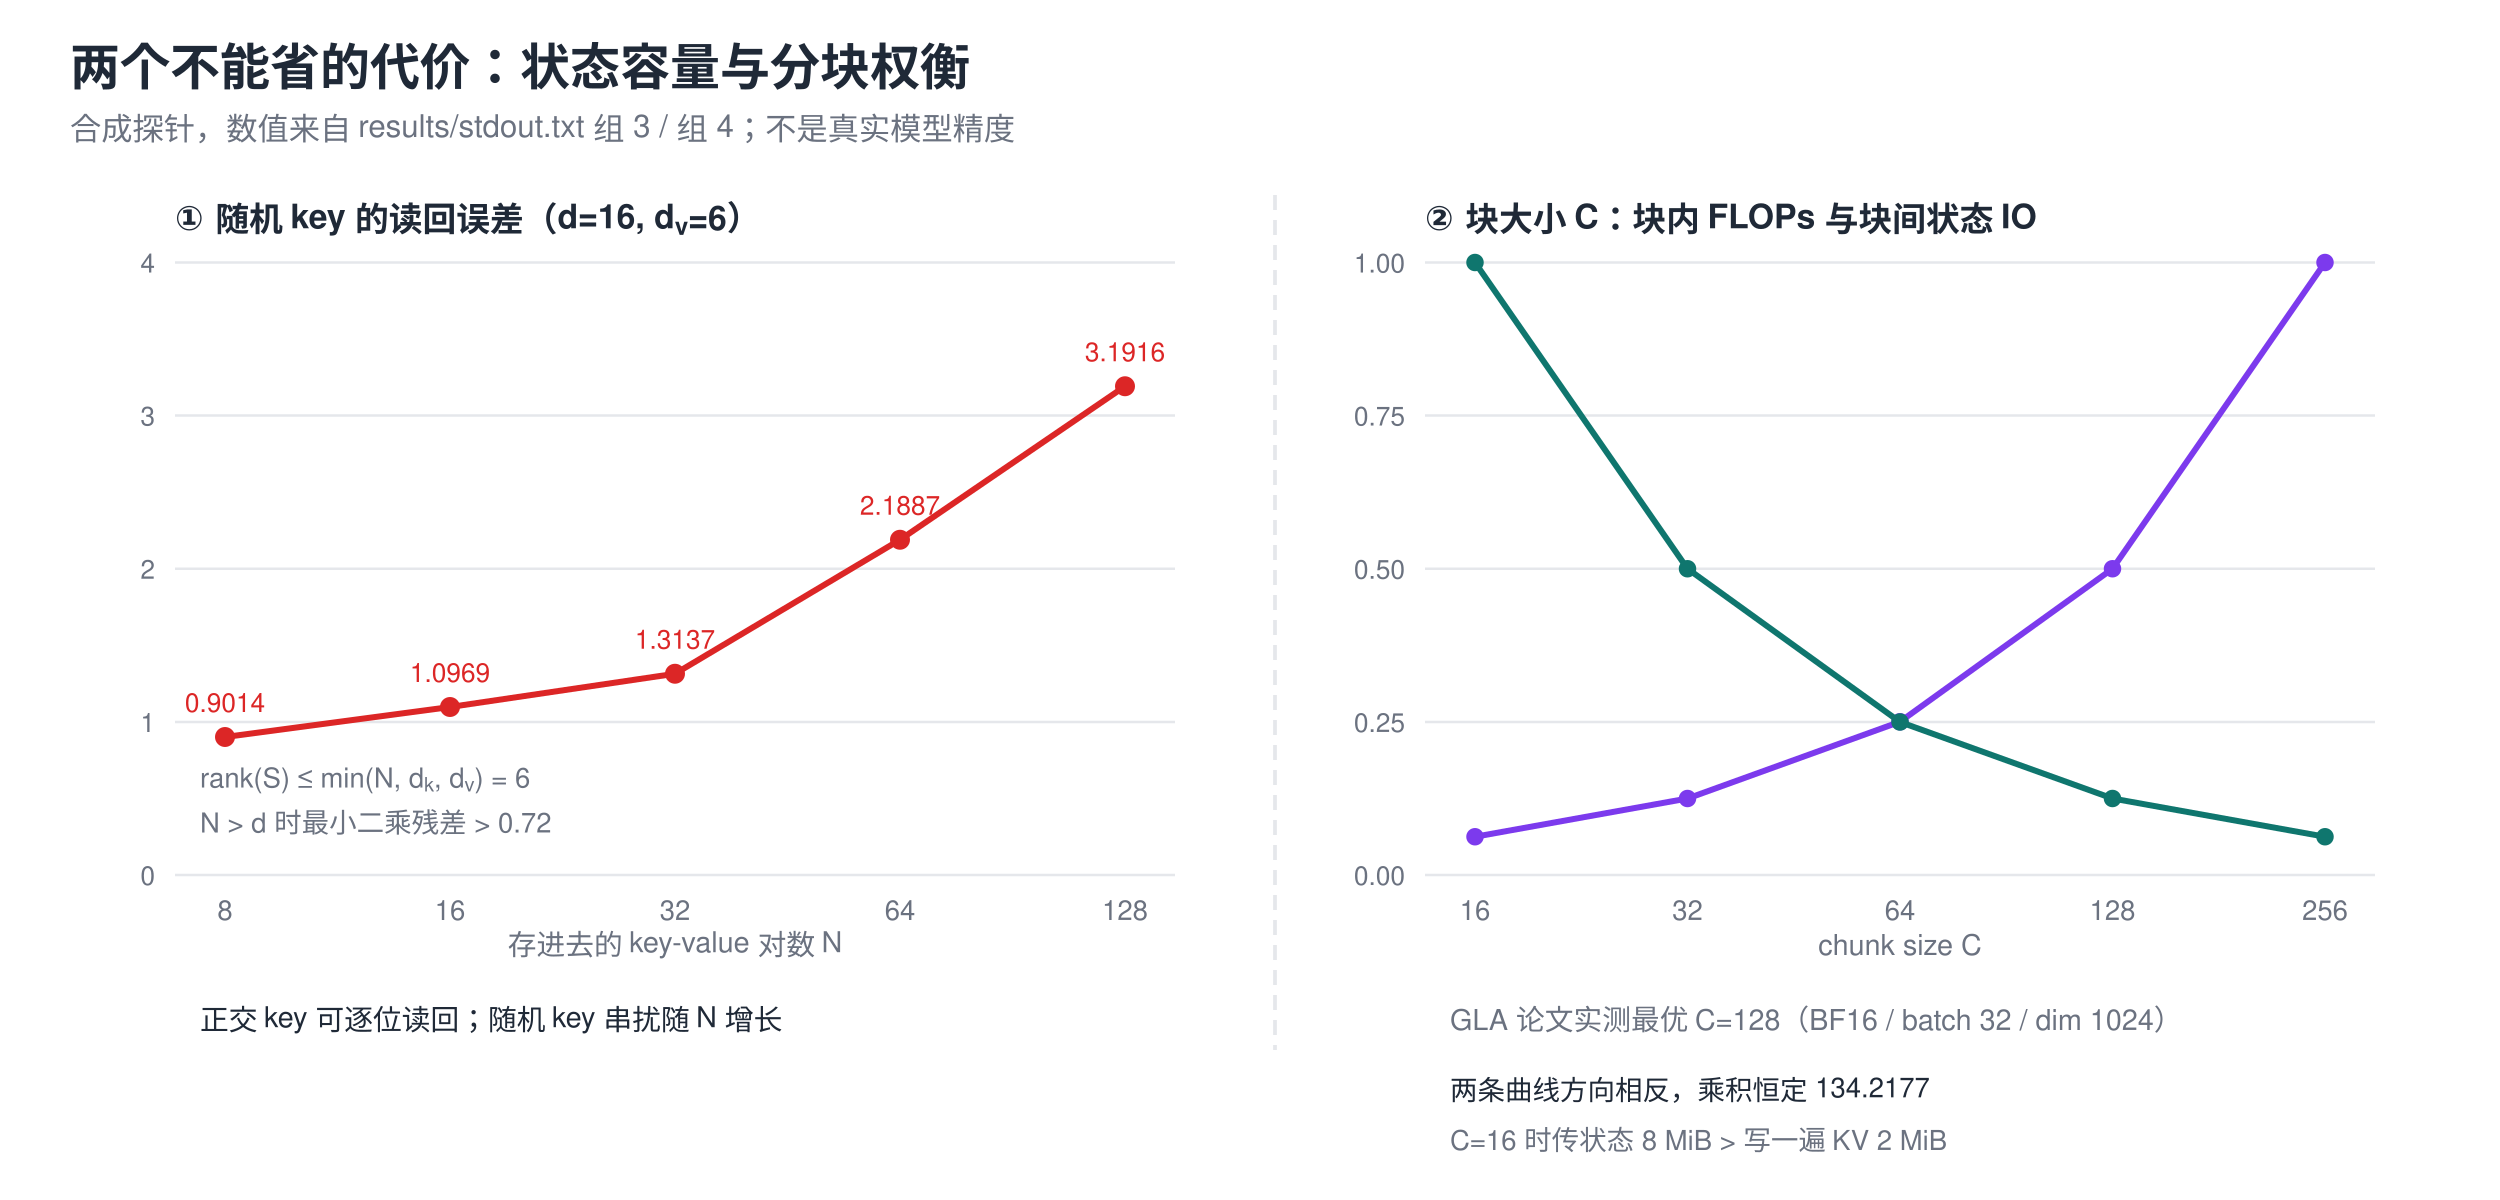
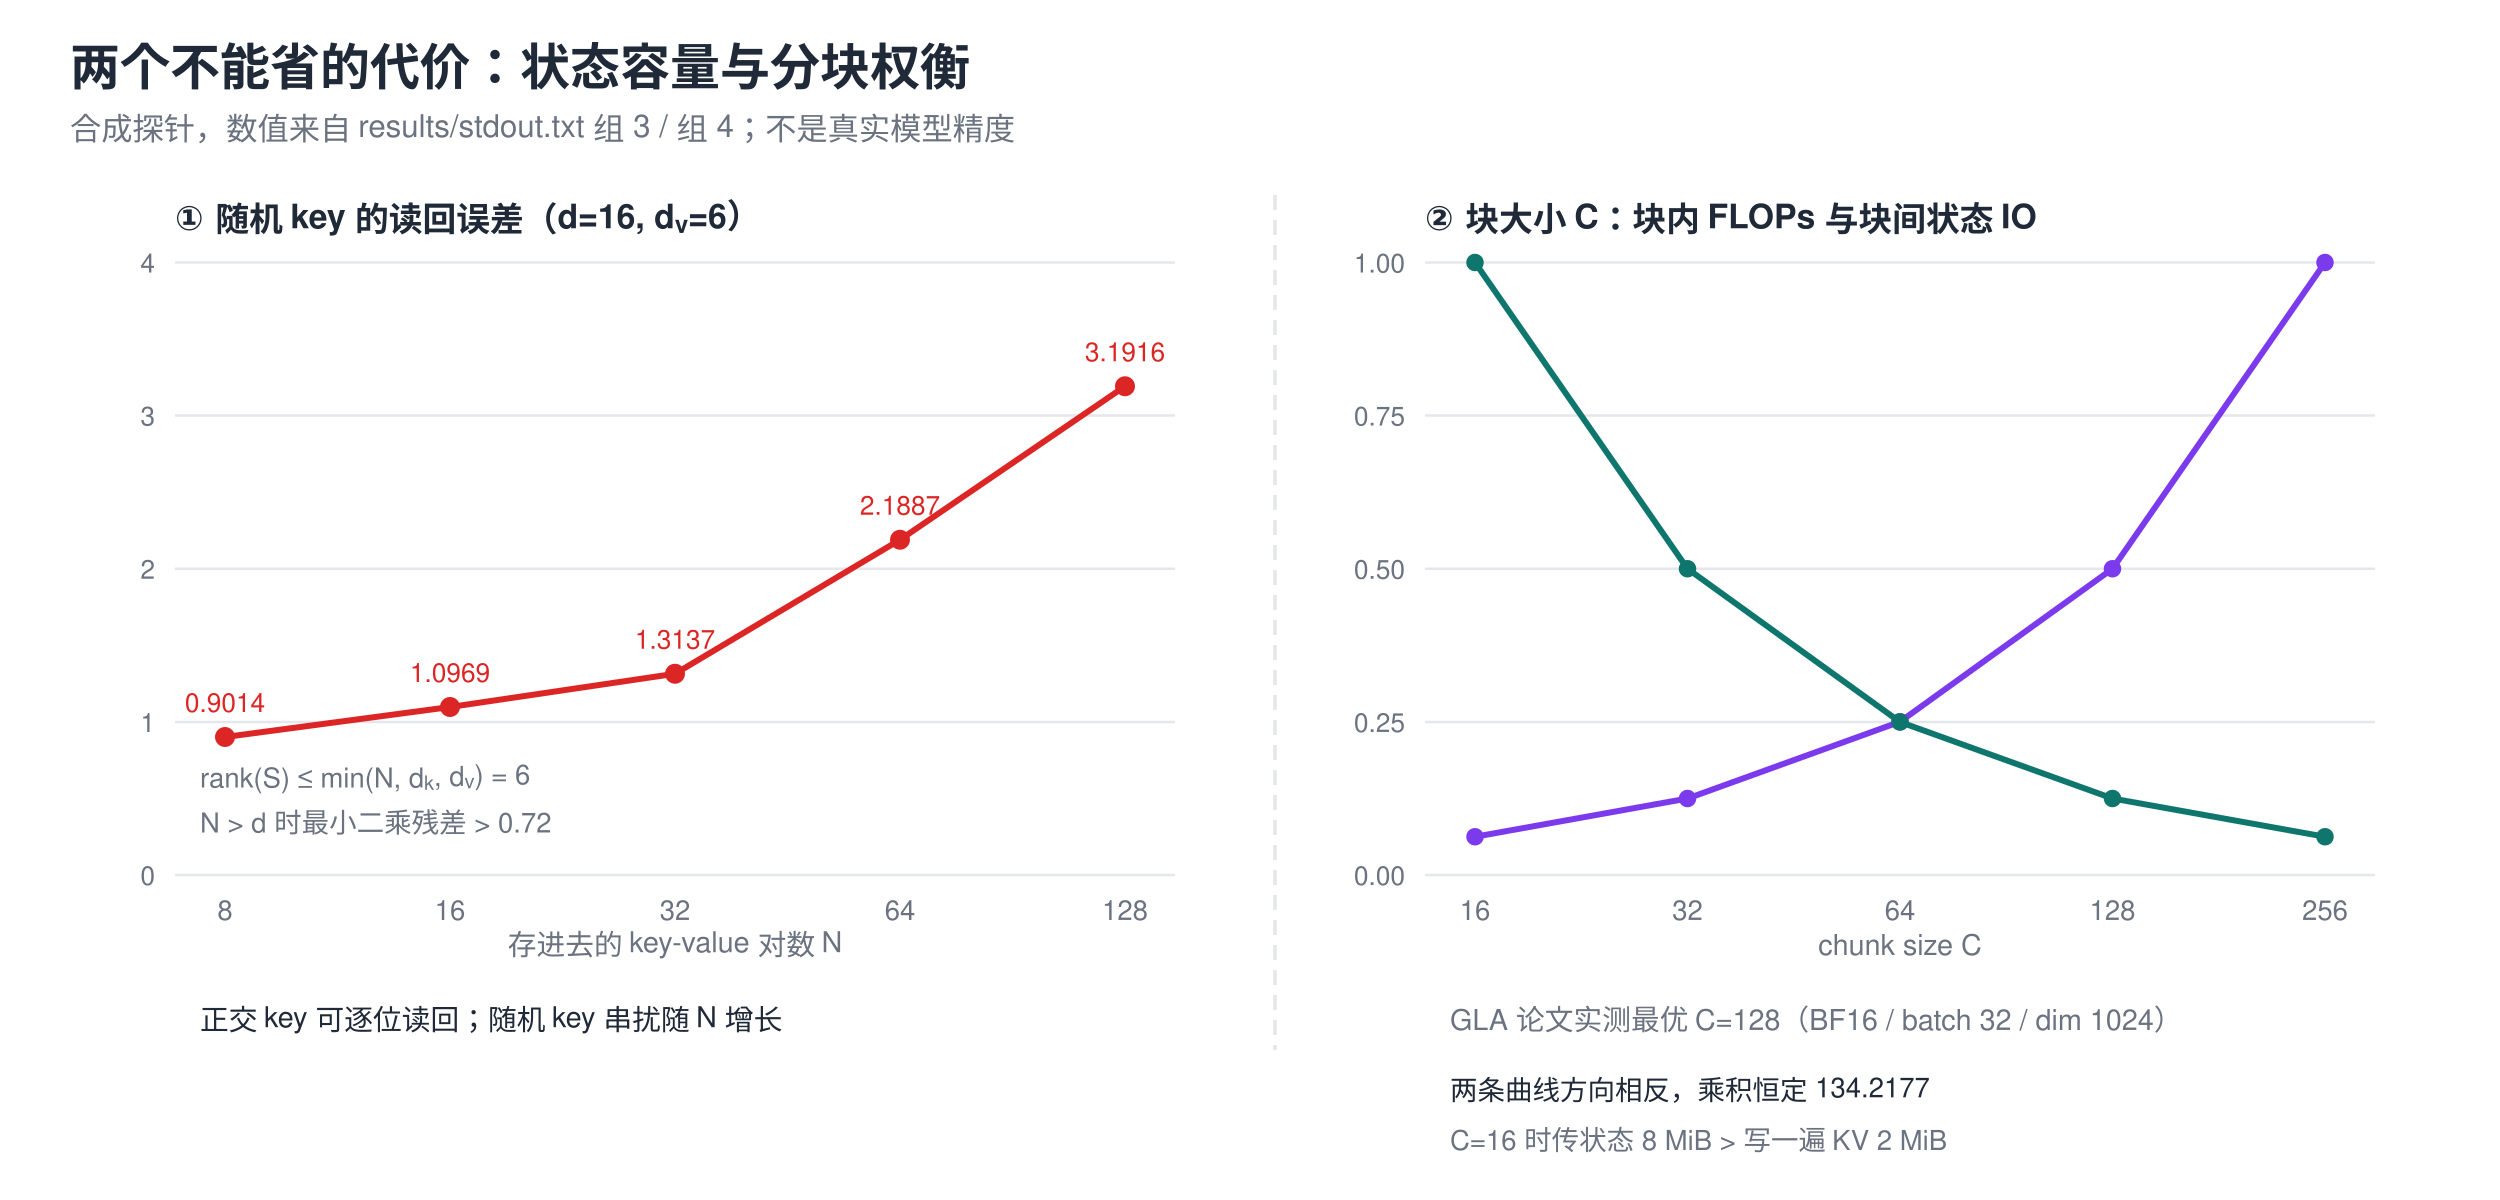
<svg xmlns="http://www.w3.org/2000/svg" width="1000" height="480" viewBox="0 0 1000 480" font-family="PingFang SC, Helvetica, Arial, sans-serif">
  <rect width="1000" height="480" fill="#ffffff" />
  <text x="28" y="34" font-size="20" font-weight="600" fill="#1f2937">两个不能省的代价：状态容量与分块权衡</text>
  <text x="28" y="56" font-size="12.5" fill="#6b7280">合成探针，数值来自 results/stdout.txt 组 3 / 组 4；不是真实模型精度</text>
-   <text x="70.0" y="92.0" font-size="13.5" fill="#1f2937" text-anchor="start" font-weight="600">① 随机 key 的读回误差（d=16, d<tspan baseline-shift="sub" font-size="0.72em">v</tspan>=6）</text>
+   <text x="70.0" y="92.0" font-size="13.5" fill="#1f2937" text-anchor="start" font-weight="600">① 随机 key 的读回误差（d=16, d<tspan baseline-shift="sub" dy="-0.08em" font-size="0.72em">v</tspan>=6）</text>
  <line x1="70.0" y1="350.0" x2="470.0" y2="350.0" stroke="#e5e7eb" stroke-width="1" />
  <text x="62.0" y="354.0" font-size="10.5" fill="#6b7280" text-anchor="end" font-weight="normal">0</text>
  <line x1="70.0" y1="288.8" x2="470.0" y2="288.8" stroke="#e5e7eb" stroke-width="1" />
  <text x="62.0" y="292.8" font-size="10.5" fill="#6b7280" text-anchor="end" font-weight="normal">1</text>
  <line x1="70.0" y1="227.5" x2="470.0" y2="227.5" stroke="#e5e7eb" stroke-width="1" />
  <text x="62.0" y="231.5" font-size="10.5" fill="#6b7280" text-anchor="end" font-weight="normal">2</text>
  <line x1="70.0" y1="166.2" x2="470.0" y2="166.2" stroke="#e5e7eb" stroke-width="1" />
  <text x="62.0" y="170.2" font-size="10.5" fill="#6b7280" text-anchor="end" font-weight="normal">3</text>
  <line x1="70.0" y1="105.0" x2="470.0" y2="105.0" stroke="#e5e7eb" stroke-width="1" />
  <text x="62.0" y="109.0" font-size="10.5" fill="#6b7280" text-anchor="end" font-weight="normal">4</text>
  <path d="M90.0,294.8 L180.0,282.8 L270.0,269.5 L360.0,215.9 L450.0,154.5" fill="none" stroke="#dc2626" stroke-width="2.4" />
  <circle cx="90.0" cy="294.8" r="4" fill="#dc2626" />
  <text x="90.0" y="284.8" font-size="10.5" fill="#dc2626" text-anchor="middle" font-weight="normal">0.9014</text>
  <text x="90.0" y="368.0" font-size="11" fill="#6b7280" text-anchor="middle" font-weight="normal">8</text>
  <circle cx="180.0" cy="282.8" r="4" fill="#dc2626" />
  <text x="180.0" y="272.8" font-size="10.5" fill="#dc2626" text-anchor="middle" font-weight="normal">1.0969</text>
  <text x="180.0" y="368.0" font-size="11" fill="#6b7280" text-anchor="middle" font-weight="normal">16</text>
  <circle cx="270.0" cy="269.5" r="4" fill="#dc2626" />
  <text x="270.0" y="259.5" font-size="10.5" fill="#dc2626" text-anchor="middle" font-weight="normal">1.3137</text>
  <text x="270.0" y="368.0" font-size="11" fill="#6b7280" text-anchor="middle" font-weight="normal">32</text>
  <circle cx="360.0" cy="215.9" r="4" fill="#dc2626" />
  <text x="360.0" y="205.9" font-size="10.5" fill="#dc2626" text-anchor="middle" font-weight="normal">2.1887</text>
  <text x="360.0" y="368.0" font-size="11" fill="#6b7280" text-anchor="middle" font-weight="normal">64</text>
  <circle cx="450.0" cy="154.5" r="4" fill="#dc2626" />
  <text x="450.0" y="144.5" font-size="10.5" fill="#dc2626" text-anchor="middle" font-weight="normal">3.1916</text>
  <text x="450.0" y="368.0" font-size="11" fill="#6b7280" text-anchor="middle" font-weight="normal">128</text>
  <text x="270.0" y="382.0" font-size="11.5" fill="#6b7280" text-anchor="middle" font-weight="normal">存进去的 key-value 对数 N</text>
-   <text x="80.0" y="315.0" font-size="11" fill="#6b7280" text-anchor="start" font-weight="normal">rank(S) ≤ min(N, d<tspan baseline-shift="sub" font-size="0.72em">k</tspan>, d<tspan baseline-shift="sub" font-size="0.72em">v</tspan>) = 6</text>
+   <text x="80.0" y="315.0" font-size="11" fill="#6b7280" text-anchor="start" font-weight="normal">rank(S) ≤ min(N, d<tspan baseline-shift="sub" dy="-0.08em" font-size="0.72em">k</tspan>, d<tspan baseline-shift="sub" dy="-0.08em" font-size="0.72em">v</tspan>) = 6</text>
  <text x="80.0" y="333.0" font-size="11" fill="#6b7280" text-anchor="start" font-weight="normal">N &gt; d 时最小二乘残差 &gt; 0.72</text>
  <text x="80.0" y="412.0" font-size="11.5" fill="#1f2937" text-anchor="start" font-weight="normal">正交 key 可逐位读回；随机 key 串扰随 N 增长</text>
  <text x="570.0" y="92.0" font-size="13.5" fill="#1f2937" text-anchor="start" font-weight="600">② 块大小 C：块内 FLOPs 与块间状态 IO</text>
  <line x1="570.0" y1="350.0" x2="950.0" y2="350.0" stroke="#e5e7eb" stroke-width="1" />
  <text x="562.0" y="354.0" font-size="10.5" fill="#6b7280" text-anchor="end" font-weight="normal">0.00</text>
  <line x1="570.0" y1="288.8" x2="950.0" y2="288.8" stroke="#e5e7eb" stroke-width="1" />
  <text x="562.0" y="292.8" font-size="10.5" fill="#6b7280" text-anchor="end" font-weight="normal">0.25</text>
  <line x1="570.0" y1="227.5" x2="950.0" y2="227.5" stroke="#e5e7eb" stroke-width="1" />
  <text x="562.0" y="231.5" font-size="10.5" fill="#6b7280" text-anchor="end" font-weight="normal">0.50</text>
  <line x1="570.0" y1="166.2" x2="950.0" y2="166.2" stroke="#e5e7eb" stroke-width="1" />
  <text x="562.0" y="170.2" font-size="10.5" fill="#6b7280" text-anchor="end" font-weight="normal">0.75</text>
  <line x1="570.0" y1="105.0" x2="950.0" y2="105.0" stroke="#e5e7eb" stroke-width="1" />
  <text x="562.0" y="109.0" font-size="10.5" fill="#6b7280" text-anchor="end" font-weight="normal">1.00</text>
  <path d="M590.0,334.7 L675.0,319.4 L760.0,288.7 L845.0,227.5 L930.0,105.0" fill="none" stroke="#7c3aed" stroke-width="2.4" />
  <circle cx="590.0" cy="334.7" r="3.5" fill="#7c3aed" />
  <circle cx="675.0" cy="319.4" r="3.5" fill="#7c3aed" />
  <circle cx="760.0" cy="288.7" r="3.5" fill="#7c3aed" />
  <circle cx="845.0" cy="227.5" r="3.5" fill="#7c3aed" />
  <circle cx="930.0" cy="105.0" r="3.5" fill="#7c3aed" />
  <path d="M590.0,105.0 L675.0,227.5 L760.0,288.8 L845.0,319.4 L930.0,334.7" fill="none" stroke="#0f766e" stroke-width="2.4" />
  <circle cx="590.0" cy="105.0" r="3.5" fill="#0f766e" />
  <circle cx="675.0" cy="227.5" r="3.5" fill="#0f766e" />
  <circle cx="760.0" cy="288.8" r="3.5" fill="#0f766e" />
  <circle cx="845.0" cy="319.4" r="3.5" fill="#0f766e" />
  <circle cx="930.0" cy="334.7" r="3.5" fill="#0f766e" />
  <text x="590.0" y="368.0" font-size="11" fill="#6b7280" text-anchor="middle" font-weight="normal">16</text>
  <text x="675.0" y="368.0" font-size="11" fill="#6b7280" text-anchor="middle" font-weight="normal">32</text>
  <text x="760.0" y="368.0" font-size="11" fill="#6b7280" text-anchor="middle" font-weight="normal">64</text>
  <text x="845.0" y="368.0" font-size="11" fill="#6b7280" text-anchor="middle" font-weight="normal">128</text>
  <text x="930.0" y="368.0" font-size="11" fill="#6b7280" text-anchor="middle" font-weight="normal">256</text>
  <text x="760.0" y="382.0" font-size="11.5" fill="#6b7280" text-anchor="middle" font-weight="normal">chunk size C</text>
  <text x="580.0" y="412.0" font-size="11.5" fill="#6b7280" text-anchor="start" font-weight="normal">GLA 论文实测最优 C=128（BF16 / batch 32 / dim 1024）</text>
  <text x="580.0" y="440.0" font-size="11" fill="#1f2937" text-anchor="start" font-weight="normal">两条曲线方向相反，乘积恒定 134.2177</text>
  <text x="580.0" y="460.0" font-size="11" fill="#6b7280" text-anchor="start" font-weight="normal">C=16 时传状态 8 MiB &gt; 写一遍 KV 2 MiB</text>
  <line x1="510.0" y1="78.0" x2="510.0" y2="420.0" stroke="#e5e7eb" stroke-width="1.5" stroke-dasharray="6,4" />
</svg>
